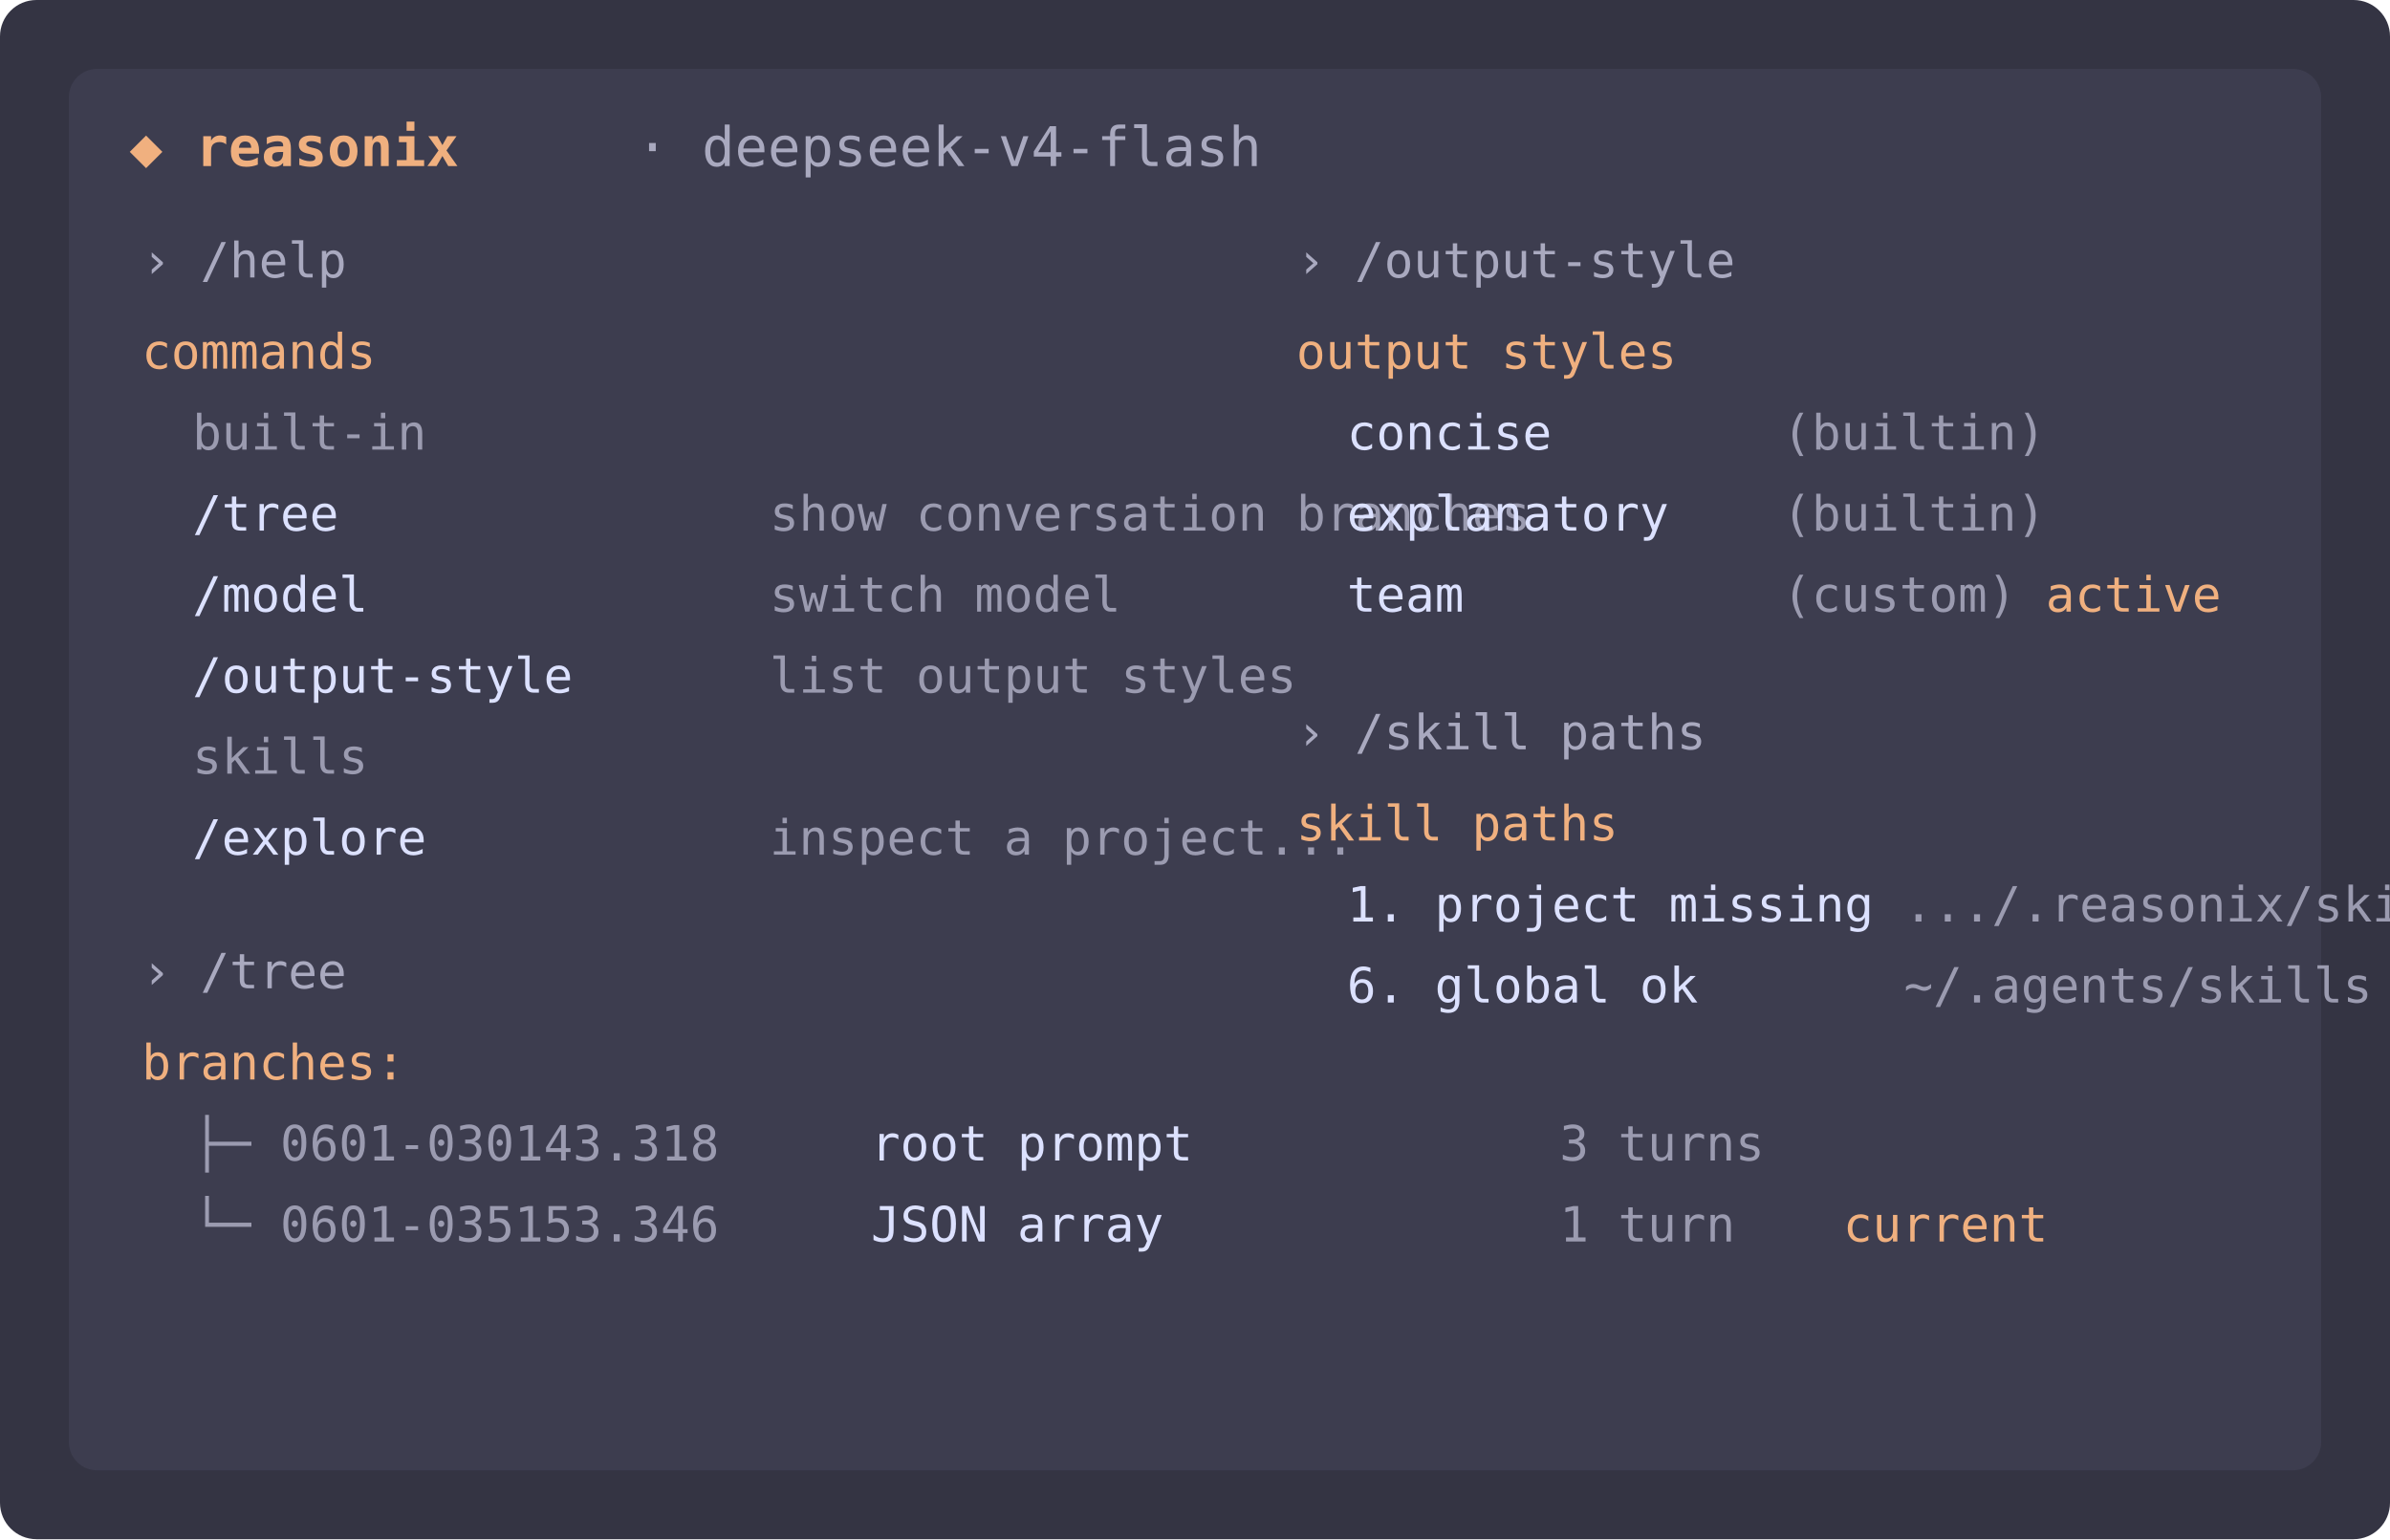
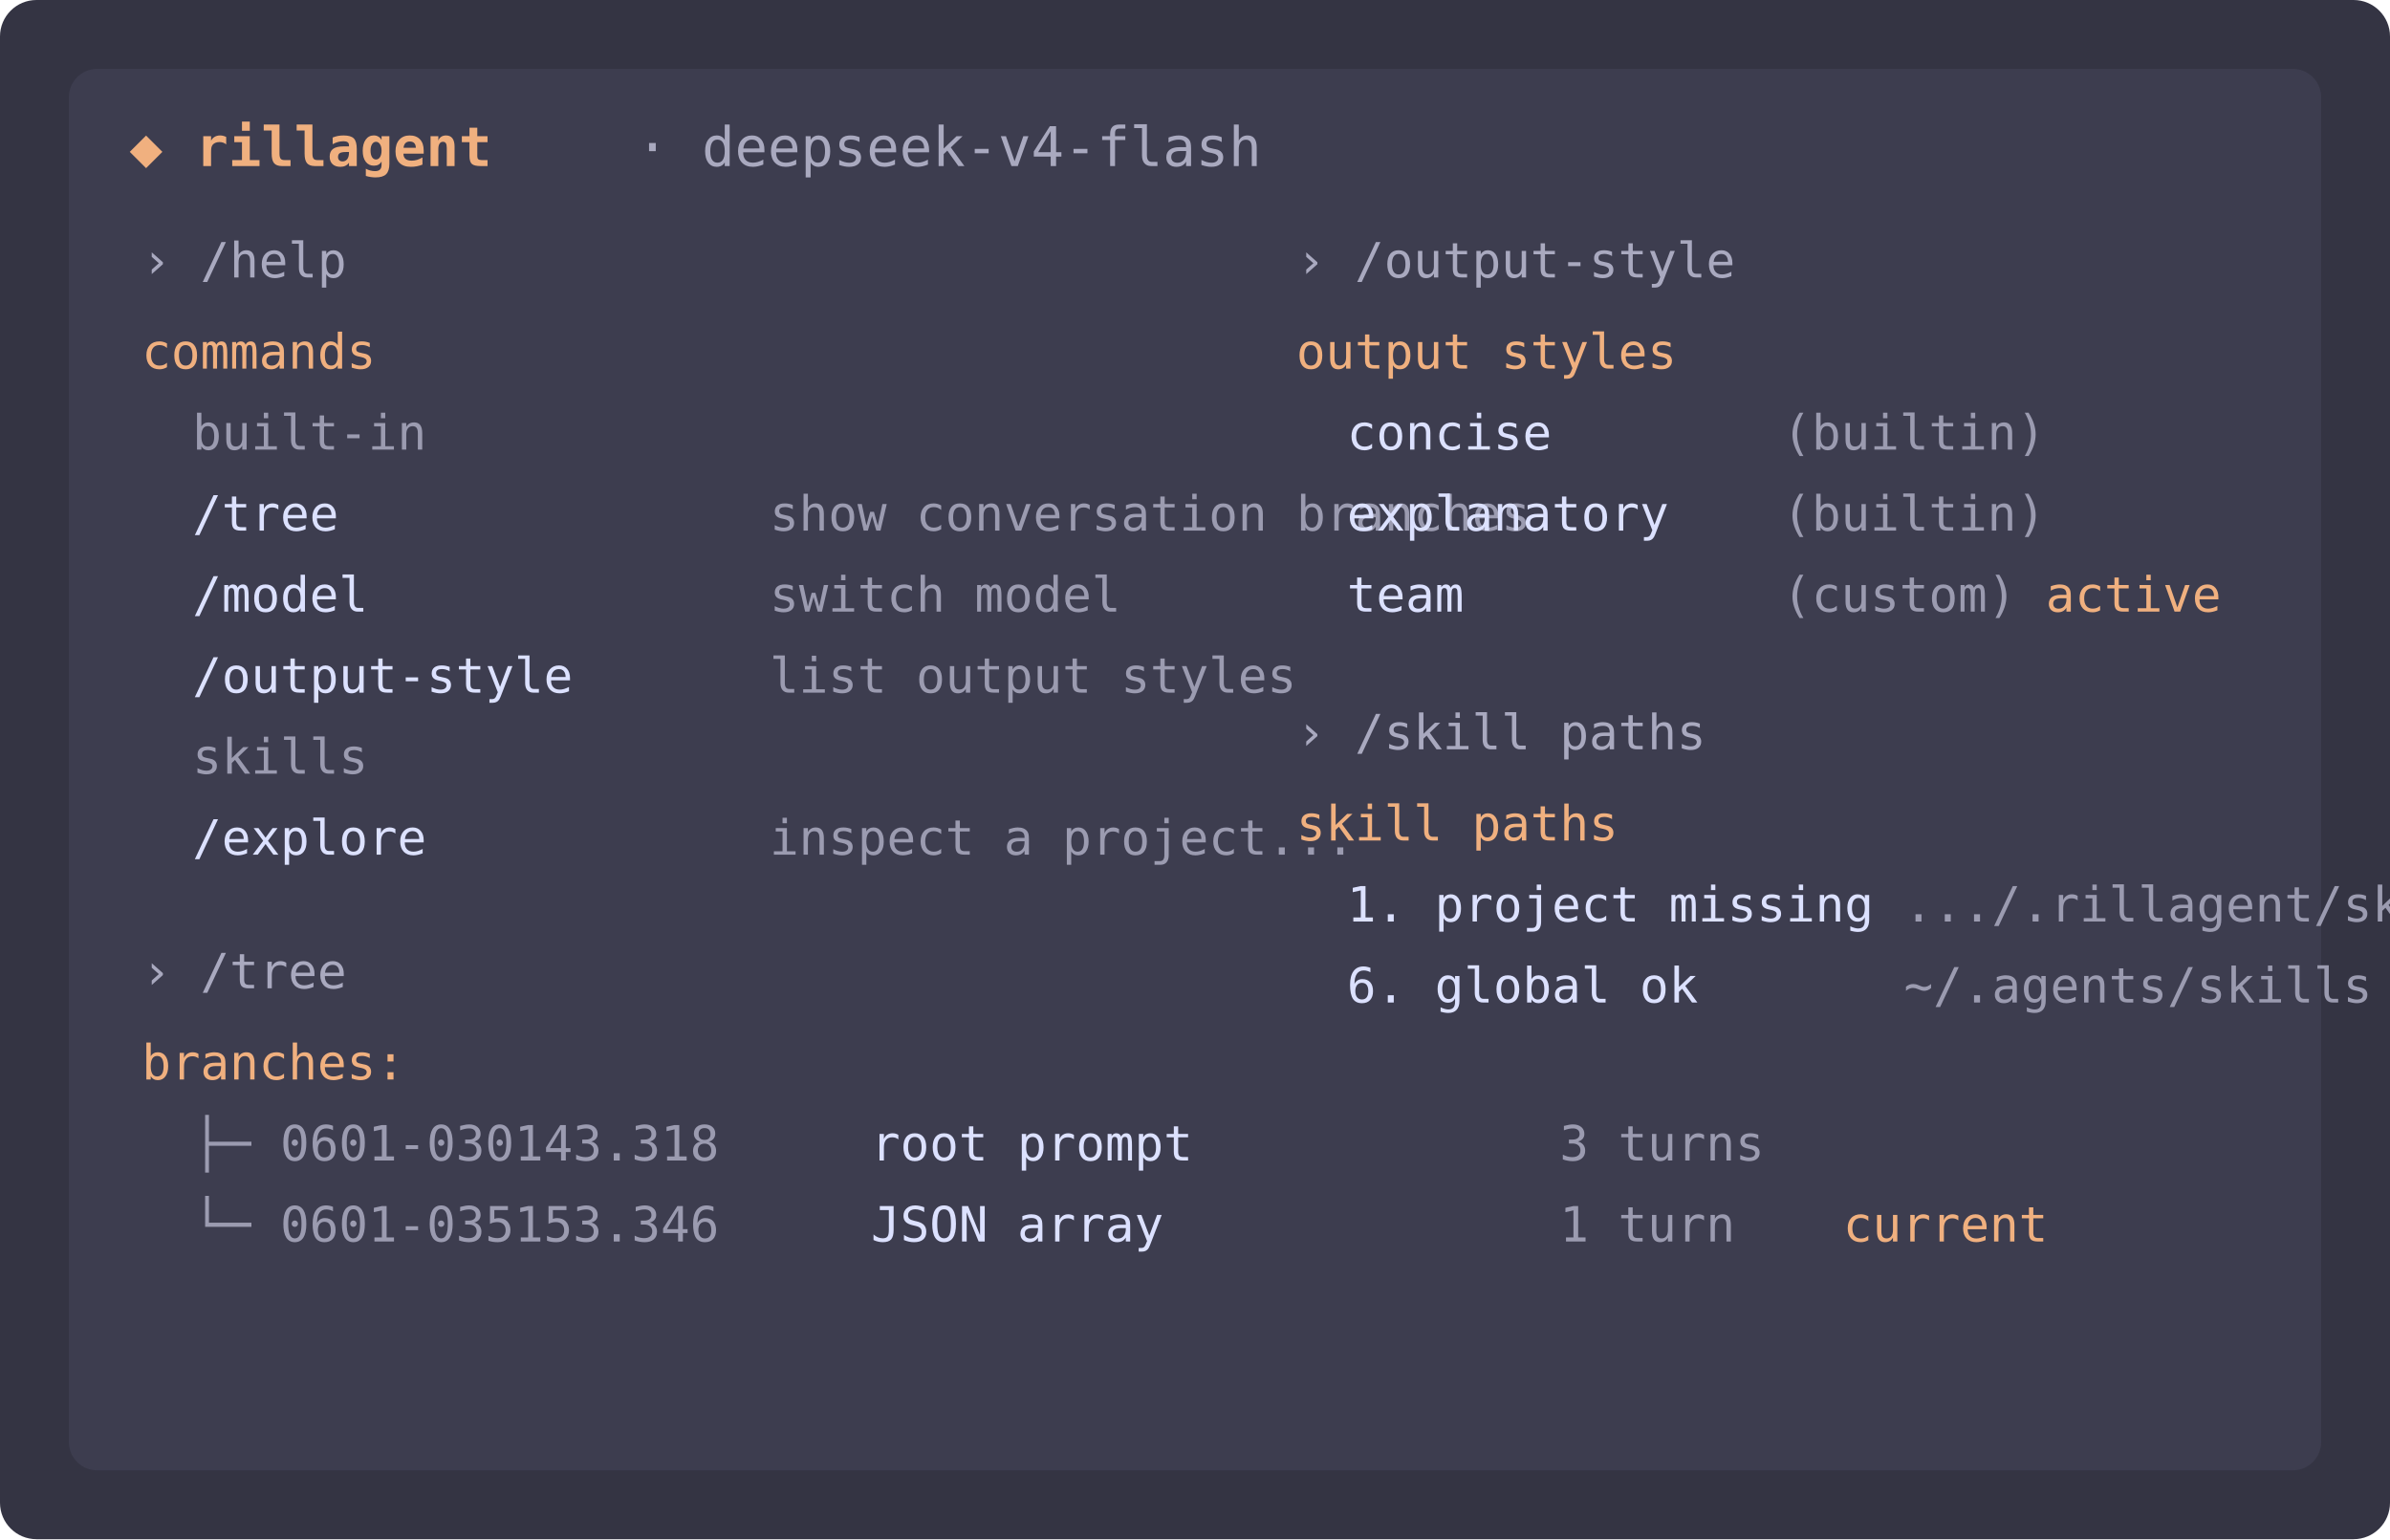
<svg xmlns="http://www.w3.org/2000/svg" width="1180" height="760" viewBox="0 0 1180 760" role="img" aria-labelledby="title desc">
  <rect width="1180" height="760" rx="18" fill="#343443" />
  <rect x="34" y="34" width="1112" height="692" rx="14" fill="#3d3d4f" />
-   <text x="64" y="82" fill="#f0b07f" font-family="Menlo, Consolas, monospace" font-size="27" font-weight="700">◆ reasonix</text>
+   <text x="64" y="82" fill="#f0b07f" font-family="Menlo, Consolas, monospace" font-size="27" font-weight="700">◆ rillagent</text>
  <text x="314" y="82" fill="#a9a9bf" font-family="Menlo, Consolas, monospace" font-size="27">· deepseek-v4-flash</text>
  <g font-family="Menlo, Consolas, monospace" font-size="24">
    <text x="70" y="137" fill="#a9a9bf">› /help</text>
    <text x="70" y="182" fill="#f0b07f">commands</text>
    <text x="95" y="222" fill="#9b9bb0">built-in</text>
    <text x="95" y="262" fill="#dce1ff">/tree</text>
    <text x="380" y="262" fill="#9b9bb0">show conversation branches</text>
    <text x="95" y="302" fill="#dce1ff">/model</text>
    <text x="380" y="302" fill="#9b9bb0">switch model</text>
    <text x="95" y="342" fill="#dce1ff">/output-style</text>
    <text x="380" y="342" fill="#9b9bb0">list output styles</text>
    <text x="95" y="382" fill="#9b9bb0">skills</text>
    <text x="95" y="422" fill="#dce1ff">/explore</text>
    <text x="380" y="422" fill="#9b9bb0">inspect a project...</text>
    <text x="70" y="488" fill="#a9a9bf">› /tree</text>
    <text x="70" y="533" fill="#f0b07f">branches:</text>
    <text x="95" y="573" fill="#9b9bb0">├─ 0601-030143.318</text>
    <text x="430" y="573" fill="#dce1ff">root prompt</text>
    <text x="770" y="573" fill="#9b9bb0">3 turns</text>
    <text x="95" y="613" fill="#9b9bb0">└─ 0601-035153.346</text>
    <text x="430" y="613" fill="#dce1ff">JSON array</text>
    <text x="770" y="613" fill="#9b9bb0">1 turn</text>
    <text x="910" y="613" fill="#f0b07f">current</text>
    <text x="640" y="137" fill="#a9a9bf">› /output-style</text>
    <text x="640" y="182" fill="#f0b07f">output styles</text>
    <text x="665" y="222" fill="#dce1ff">concise</text>
    <text x="880" y="222" fill="#9b9bb0">(builtin)</text>
    <text x="665" y="262" fill="#dce1ff">explanatory</text>
    <text x="880" y="262" fill="#9b9bb0">(builtin)</text>
    <text x="665" y="302" fill="#dce1ff">team</text>
    <text x="880" y="302" fill="#9b9bb0">(custom)</text>
    <text x="1010" y="302" fill="#f0b07f">active</text>
    <text x="640" y="370" fill="#a9a9bf">› /skill paths</text>
    <text x="640" y="415" fill="#f0b07f">skill paths</text>
    <text x="665" y="455" fill="#dce1ff">1. project  missing</text>
-     <text x="940" y="455" fill="#9b9bb0">.../.reasonix/skills</text>
+     <text x="940" y="455" fill="#9b9bb0">.../.rillagent/skills</text>
    <text x="665" y="495" fill="#dce1ff">6. global   ok</text>
    <text x="940" y="495" fill="#9b9bb0">~/.agents/skills</text>
  </g>
</svg>
